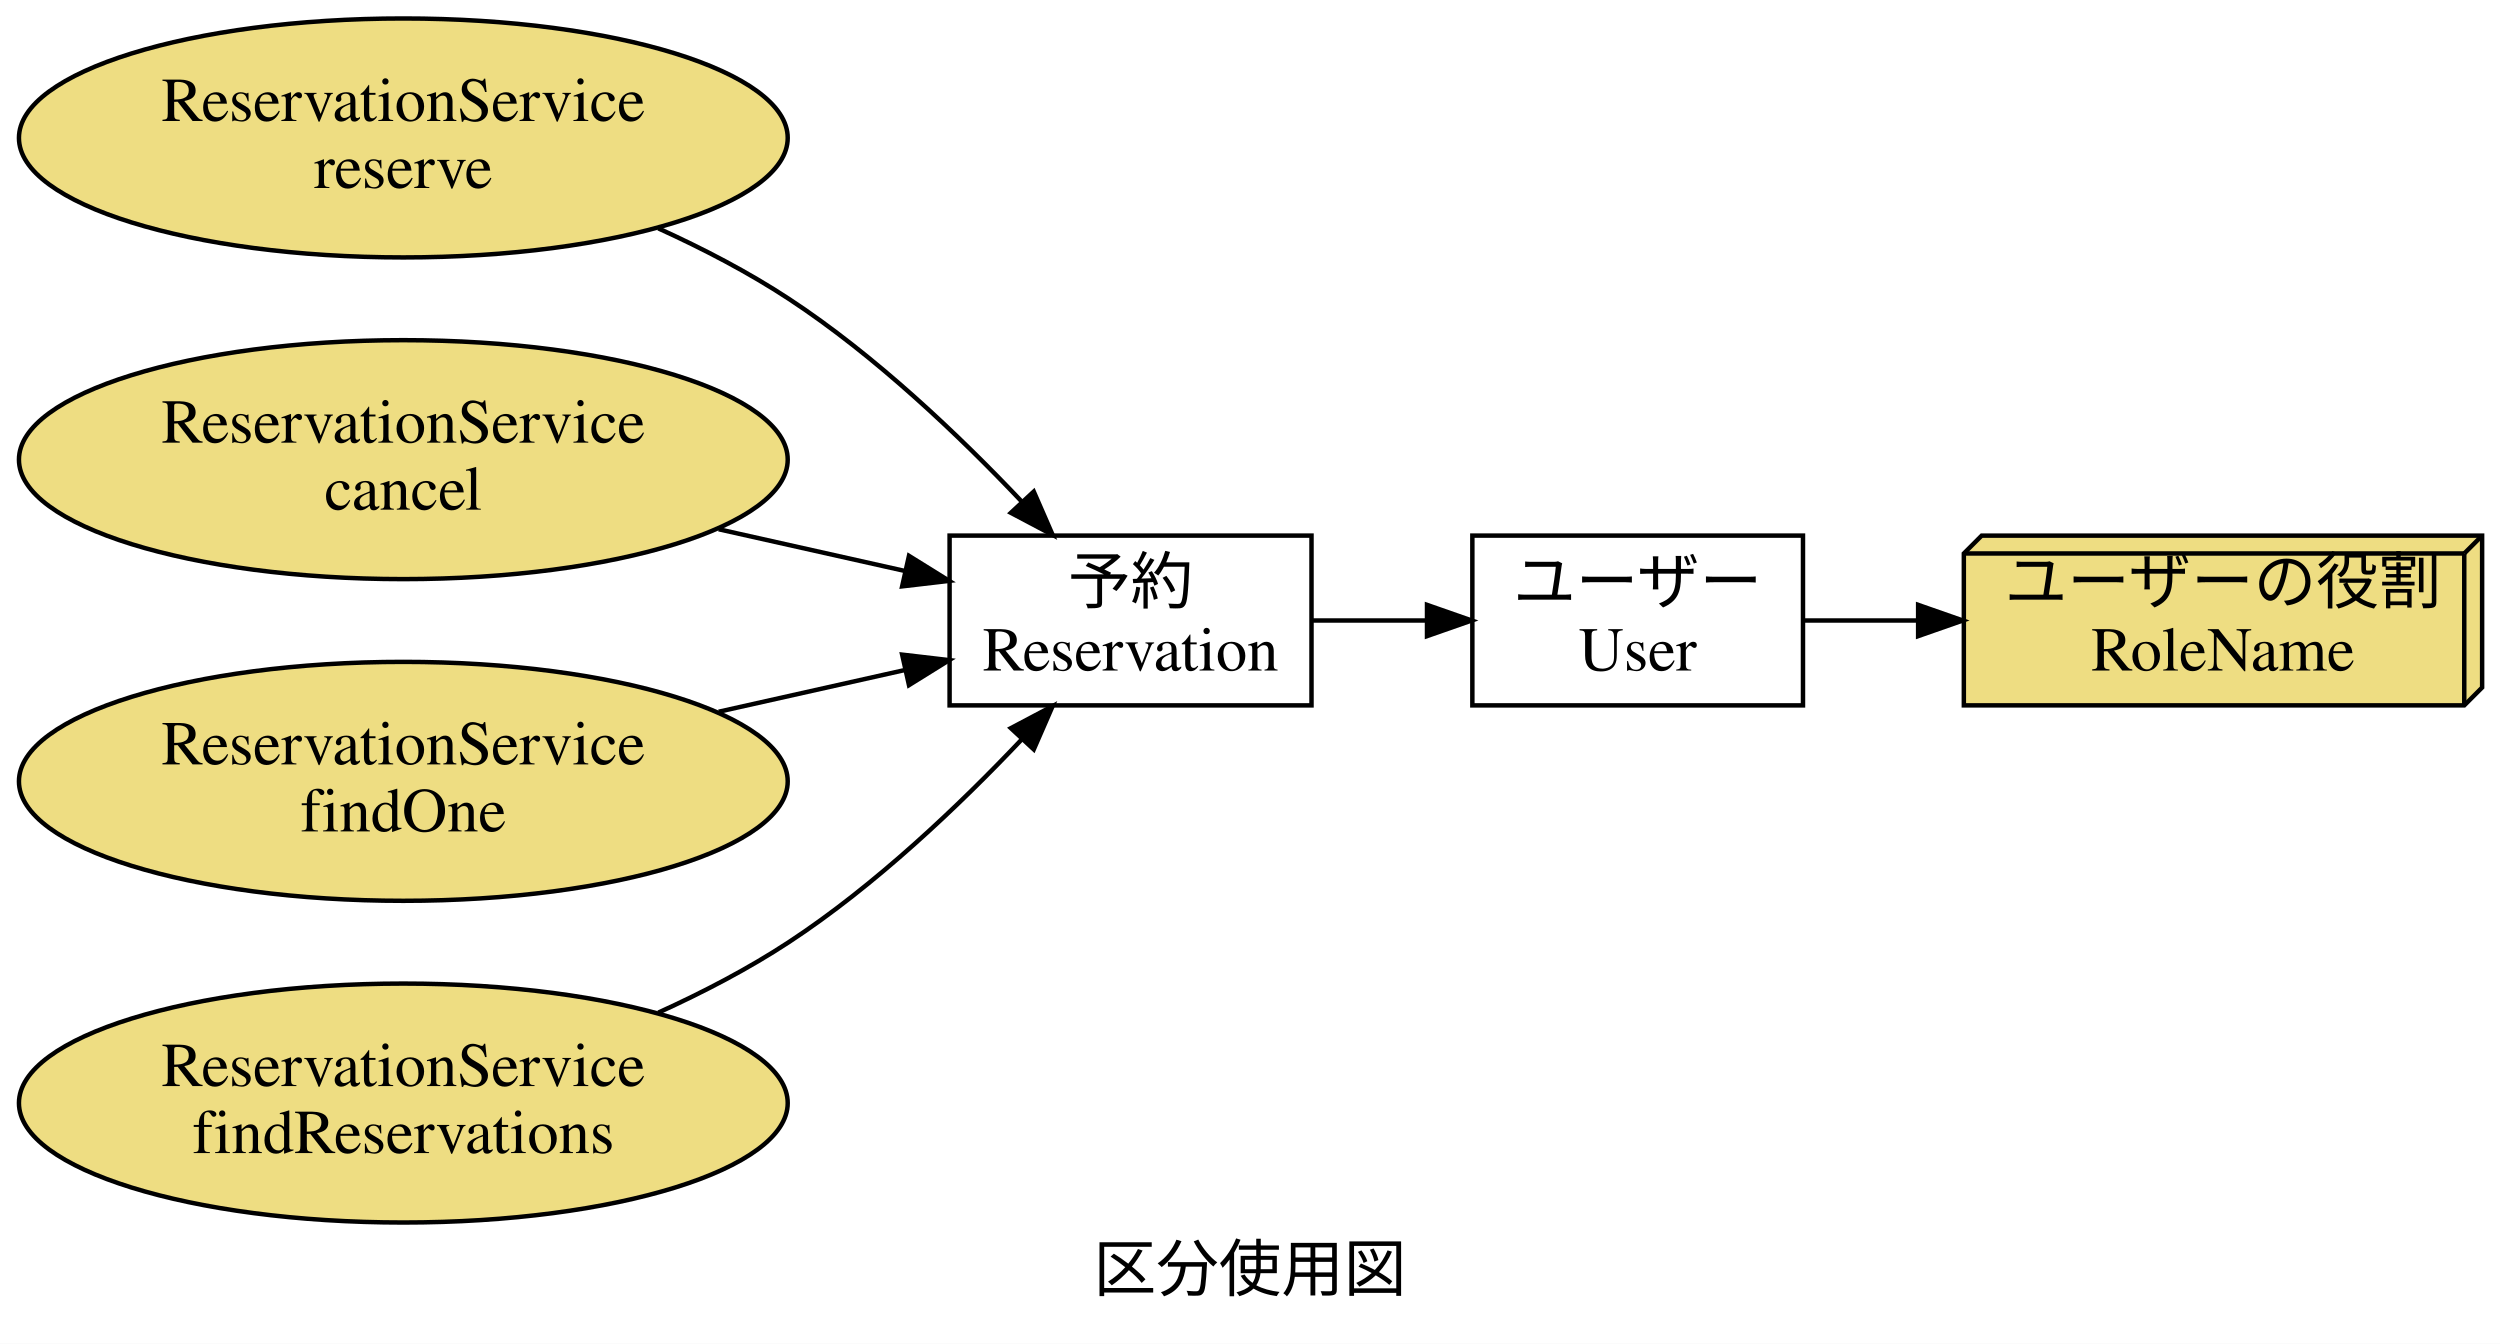
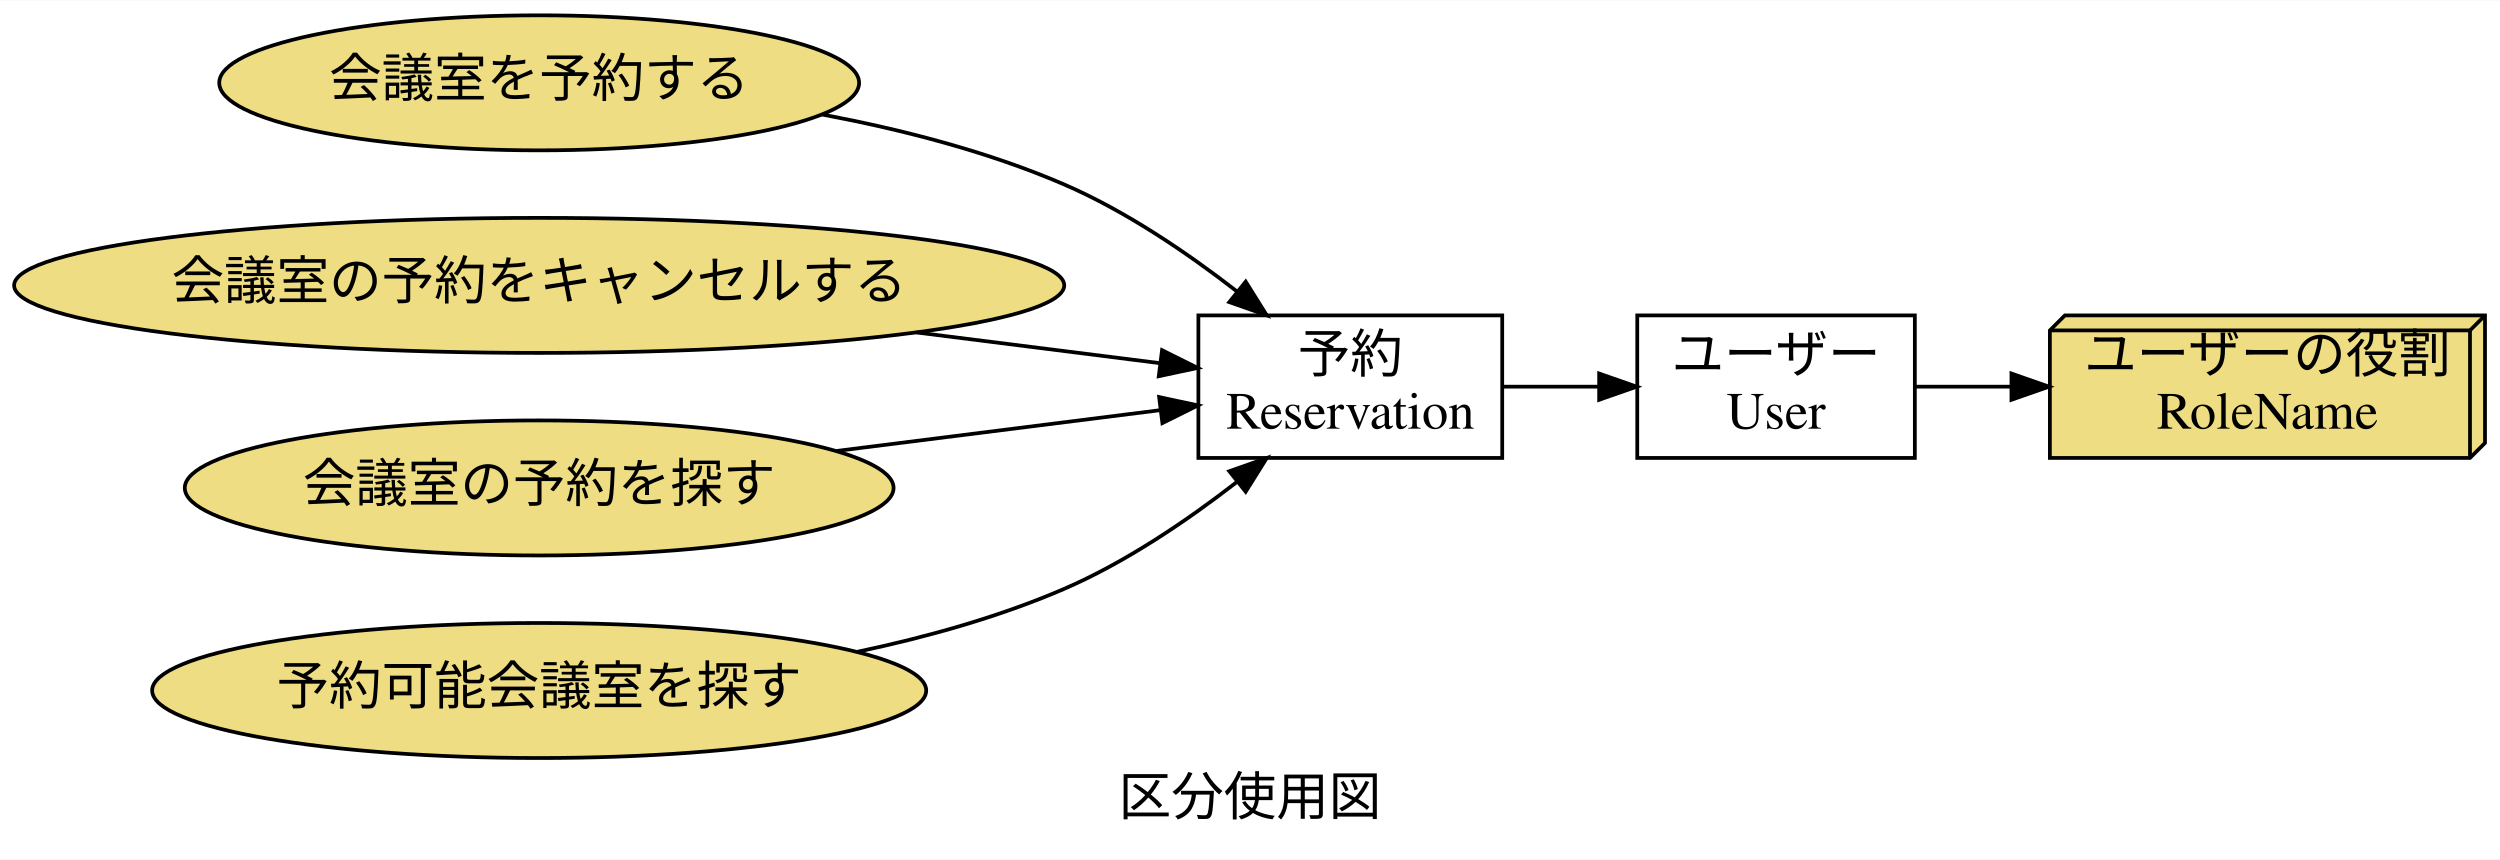
- <svg xmlns="http://www.w3.org/2000/svg" xmlns:xlink="http://www.w3.org/1999/xlink" width="560px" height="301px" viewBox="0.00 0.00 559.53 300.74">
-   <g id="graph0" class="graph" transform="scale(1.0 1.0) rotate(0) translate(4 296.74)">
-     <polygon fill="white" stroke="transparent" points="-4,4 -4,-296.74 555.53,-296.74 555.53,4 -4,4" />
-     <text text-anchor="middle" x="275.77" y="-7.8" font-family="Times,serif" font-size="14.00">区分使用図</text>
+ <svg xmlns="http://www.w3.org/2000/svg" xmlns:xlink="http://www.w3.org/1999/xlink" width="666px" height="229px" viewBox="0.00 0.00 666.48 229.00">
+   <g id="graph0" class="graph" transform="scale(1.0 1.0) rotate(0) translate(4 225)">
+     <polygon fill="white" stroke="transparent" points="-4,4 -4,-225 662.48,-225 662.48,4 -4,4" />
+     <text text-anchor="middle" x="329.24" y="-7.8" font-family="Times,serif" font-size="14.00">区分使用図</text>
    <g id="node1" class="node">
-       <polygon fill="#eedd82" stroke="black" points="551.53,-176.87 439.53,-176.87 435.53,-172.87 435.53,-138.87 547.53,-138.87 551.53,-142.87 551.53,-176.87" />
-       <polyline fill="none" stroke="black" points="547.53,-172.87 435.53,-172.87 " />
-       <polyline fill="none" stroke="black" points="547.53,-172.87 547.53,-138.87 " />
-       <polyline fill="none" stroke="black" points="547.53,-172.87 551.53,-176.87 " />
-       <text text-anchor="middle" x="493.53" y="-161.67" font-family="Times,serif" font-size="14.00">ユーザーの役割</text>
-       <text text-anchor="middle" x="493.53" y="-146.67" font-family="Times,serif" font-size="14.00">RoleName</text>
+       <polygon fill="#eedd82" stroke="black" points="658.48,-141 546.48,-141 542.48,-137 542.48,-103 654.48,-103 658.48,-107 658.48,-141" />
+       <polyline fill="none" stroke="black" points="654.48,-137 542.48,-137 " />
+       <polyline fill="none" stroke="black" points="654.48,-137 654.48,-103 " />
+       <polyline fill="none" stroke="black" points="654.48,-137 658.48,-141 " />
+       <text text-anchor="middle" x="600.48" y="-125.8" font-family="Times,serif" font-size="14.00">ユーザーの役割</text>
+       <text text-anchor="middle" x="600.48" y="-110.8" font-family="Times,serif" font-size="14.00">RoleName</text>
    </g>
    <g id="node2" class="node">
      <g id="a_node2">
        <a xlink:href="https://github.com/system-sekkei/library/tree/master/src/main/java/mrs/application/service/reservation/ReservationService.java" xlink:title="ReservationService.reserve(Reservation)">
-           <ellipse fill="#eedd82" stroke="black" cx="86.27" cy="-265.87" rx="86.03" ry="26.74" />
-           <text text-anchor="middle" x="86.27" y="-269.67" font-family="Times,serif" font-size="14.00">ReservationService</text>
-           <text text-anchor="middle" x="86.27" y="-254.67" font-family="Times,serif" font-size="14.00">reserve</text>
+           <ellipse fill="#eedd82" stroke="black" cx="139.74" cy="-203" rx="85.29" ry="18" />
+           <text text-anchor="middle" x="139.74" y="-199.3" font-family="Times,serif" font-size="14.00">
+                         会議室を予約する
+                     </text>
        </a>
      </g>
    </g>
    <g id="node6" class="node">
-       <polygon fill="white" stroke="black" points="289.53,-176.87 208.53,-176.87 208.53,-138.87 289.53,-138.87 289.53,-176.87" />
-       <text text-anchor="middle" x="249.03" y="-161.67" font-family="Times,serif" font-size="14.00">予約</text>
-       <text text-anchor="middle" x="249.03" y="-146.67" font-family="Times,serif" font-size="14.00">Reservation</text>
+       <polygon fill="white" stroke="black" points="396.48,-141 315.48,-141 315.48,-103 396.48,-103 396.48,-141" />
+       <text text-anchor="middle" x="355.98" y="-125.8" font-family="Times,serif" font-size="14.00">予約</text>
+       <text text-anchor="middle" x="355.98" y="-110.8" font-family="Times,serif" font-size="14.00">Reservation
+             </text>
    </g>
    <g id="edge3" class="edge">
-       <path fill="none" stroke="black" d="M143.35,-245.63C153.4,-241.06 163.53,-235.78 172.53,-229.87 191.88,-217.18 210.72,-199.23 224.74,-184.42" />
-       <polygon fill="black" stroke="black" points="227.37,-186.73 231.6,-177.02 222.24,-181.97 227.37,-186.73" />
+       <path fill="none" stroke="black" d="M215.22,-194.55C236.54,-190.53 259.42,-184.64 279.48,-176 296.02,-168.88 312.52,-157.68 325.85,-147.32" />
+       <polygon fill="black" stroke="black" points="328.09,-150 333.71,-141.02 323.72,-144.54 328.09,-150" />
    </g>
    <g id="node3" class="node">
      <g id="a_node3">
        <a xlink:href="https://github.com/system-sekkei/library/tree/master/src/main/java/mrs/application/service/reservation/ReservationService.java" xlink:title="ReservationService.cancel(Reservation)">
-           <ellipse fill="#eedd82" stroke="black" cx="86.27" cy="-193.87" rx="86.03" ry="26.74" />
-           <text text-anchor="middle" x="86.27" y="-197.67" font-family="Times,serif" font-size="14.00">ReservationService</text>
-           <text text-anchor="middle" x="86.27" y="-182.67" font-family="Times,serif" font-size="14.00">cancel</text>
+           <ellipse fill="#eedd82" stroke="black" cx="139.74" cy="-149" rx="139.98" ry="18" />
+           <text text-anchor="middle" x="139.74" y="-145.3" font-family="Times,serif" font-size="14.00">
+                         会議室の予約をキャンセルする
+                     </text>
        </a>
      </g>
    </g>
    <g id="edge4" class="edge">
-       <path fill="none" stroke="black" d="M156.85,-178.29C170.91,-175.14 185.43,-171.89 198.63,-168.93" />
-       <polygon fill="black" stroke="black" points="199.44,-172.34 208.44,-166.74 197.91,-165.51 199.44,-172.34" />
+       <path fill="none" stroke="black" d="M240.33,-136.45C262.84,-133.61 285.79,-130.72 305.19,-128.27" />
+       <polygon fill="black" stroke="black" points="305.79,-131.73 315.28,-127 304.92,-124.78 305.79,-131.73" />
    </g>
    <g id="node4" class="node">
      <g id="a_node4">
        <a xlink:href="https://github.com/system-sekkei/library/tree/master/src/main/java/mrs/application/service/reservation/ReservationService.java" xlink:title="ReservationService.findOne(Integer)">
-           <ellipse fill="#eedd82" stroke="black" cx="86.27" cy="-121.87" rx="86.03" ry="26.74" />
-           <text text-anchor="middle" x="86.27" y="-125.67" font-family="Times,serif" font-size="14.00">ReservationService</text>
-           <text text-anchor="middle" x="86.27" y="-110.67" font-family="Times,serif" font-size="14.00">findOne</text>
+           <ellipse fill="#eedd82" stroke="black" cx="139.74" cy="-95" rx="94.48" ry="18" />
+           <text text-anchor="middle" x="139.74" y="-91.3" font-family="Times,serif" font-size="14.00">
+                         会議室の予約を探す
+                     </text>
        </a>
      </g>
    </g>
    <g id="edge5" class="edge">
-       <path fill="none" stroke="black" d="M156.85,-137.45C170.91,-140.6 185.43,-143.85 198.63,-146.81" />
-       <polygon fill="black" stroke="black" points="197.91,-150.23 208.44,-149 199.44,-143.4 197.91,-150.23" />
+       <path fill="none" stroke="black" d="M218.99,-104.86C247.78,-108.49 279.57,-112.5 305.17,-115.72" />
+       <polygon fill="black" stroke="black" points="305.01,-119.23 315.37,-117.01 305.89,-112.29 305.01,-119.23" />
    </g>
    <g id="node5" class="node">
      <g id="a_node5">
        <a xlink:href="https://github.com/system-sekkei/library/tree/master/src/main/java/mrs/application/service/reservation/ReservationService.java" xlink:title="ReservationService.findReservations(ReservableRoomId)">
-           <ellipse fill="#eedd82" stroke="black" cx="86.27" cy="-49.87" rx="86.03" ry="26.74" />
-           <text text-anchor="middle" x="86.27" y="-53.67" font-family="Times,serif" font-size="14.00">ReservationService</text>
-           <text text-anchor="middle" x="86.27" y="-38.67" font-family="Times,serif" font-size="14.00">findReservations</text>
+           <ellipse fill="#eedd82" stroke="black" cx="139.74" cy="-41" rx="103.18" ry="18" />
+           <text text-anchor="middle" x="139.74" y="-37.3" font-family="Times,serif" font-size="14.00">
+                         予約可能会議室を探す
+                     </text>
        </a>
      </g>
    </g>
    <g id="edge6" class="edge">
-       <path fill="none" stroke="black" d="M143.35,-70.11C153.4,-74.68 163.53,-79.96 172.53,-85.87 191.88,-98.56 210.72,-116.51 224.74,-131.32" />
-       <polygon fill="black" stroke="black" points="222.24,-133.77 231.6,-138.72 227.37,-129.01 222.24,-133.77" />
+       <path fill="none" stroke="black" d="M224.65,-51.34C243.16,-55.25 262.35,-60.63 279.48,-68 296.02,-75.12 312.52,-86.32 325.85,-96.68" />
+       <polygon fill="black" stroke="black" points="323.72,-99.46 333.71,-102.98 328.09,-94 323.72,-99.46" />
    </g>
    <g id="node7" class="node">
-       <polygon fill="white" stroke="black" points="399.53,-176.87 325.53,-176.87 325.53,-138.87 399.53,-138.87 399.53,-176.87" />
-       <text text-anchor="middle" x="362.53" y="-161.67" font-family="Times,serif" font-size="14.00">ユーザー</text>
-       <text text-anchor="middle" x="362.53" y="-146.67" font-family="Times,serif" font-size="14.00">User</text>
+       <polygon fill="white" stroke="black" points="506.48,-141 432.48,-141 432.48,-103 506.48,-103 506.48,-141" />
+       <text text-anchor="middle" x="469.48" y="-125.8" font-family="Times,serif" font-size="14.00">ユーザー</text>
+       <text text-anchor="middle" x="469.48" y="-110.8" font-family="Times,serif" font-size="14.00">User</text>
    </g>
    <g id="edge2" class="edge">
-       <path fill="none" stroke="black" d="M289.66,-157.87C297.94,-157.87 306.73,-157.87 315.23,-157.87" />
-       <polygon fill="black" stroke="black" points="315.38,-161.37 325.38,-157.87 315.38,-154.37 315.38,-161.37" />
+       <path fill="none" stroke="black" d="M396.6,-122C404.88,-122 413.67,-122 422.17,-122" />
+       <polygon fill="black" stroke="black" points="422.32,-125.5 432.32,-122 422.32,-118.5 422.32,-125.5" />
    </g>
    <g id="edge1" class="edge">
-       <path fill="none" stroke="black" d="M399.81,-157.87C407.74,-157.87 416.37,-157.87 425.08,-157.87" />
-       <polygon fill="black" stroke="black" points="425.3,-161.37 435.3,-157.87 425.3,-154.37 425.3,-161.37" />
+       <path fill="none" stroke="black" d="M506.75,-122C514.68,-122 523.32,-122 532.02,-122" />
+       <polygon fill="black" stroke="black" points="532.24,-125.5 542.24,-122 532.24,-118.5 532.24,-125.5" />
    </g>
  </g>
</svg>
